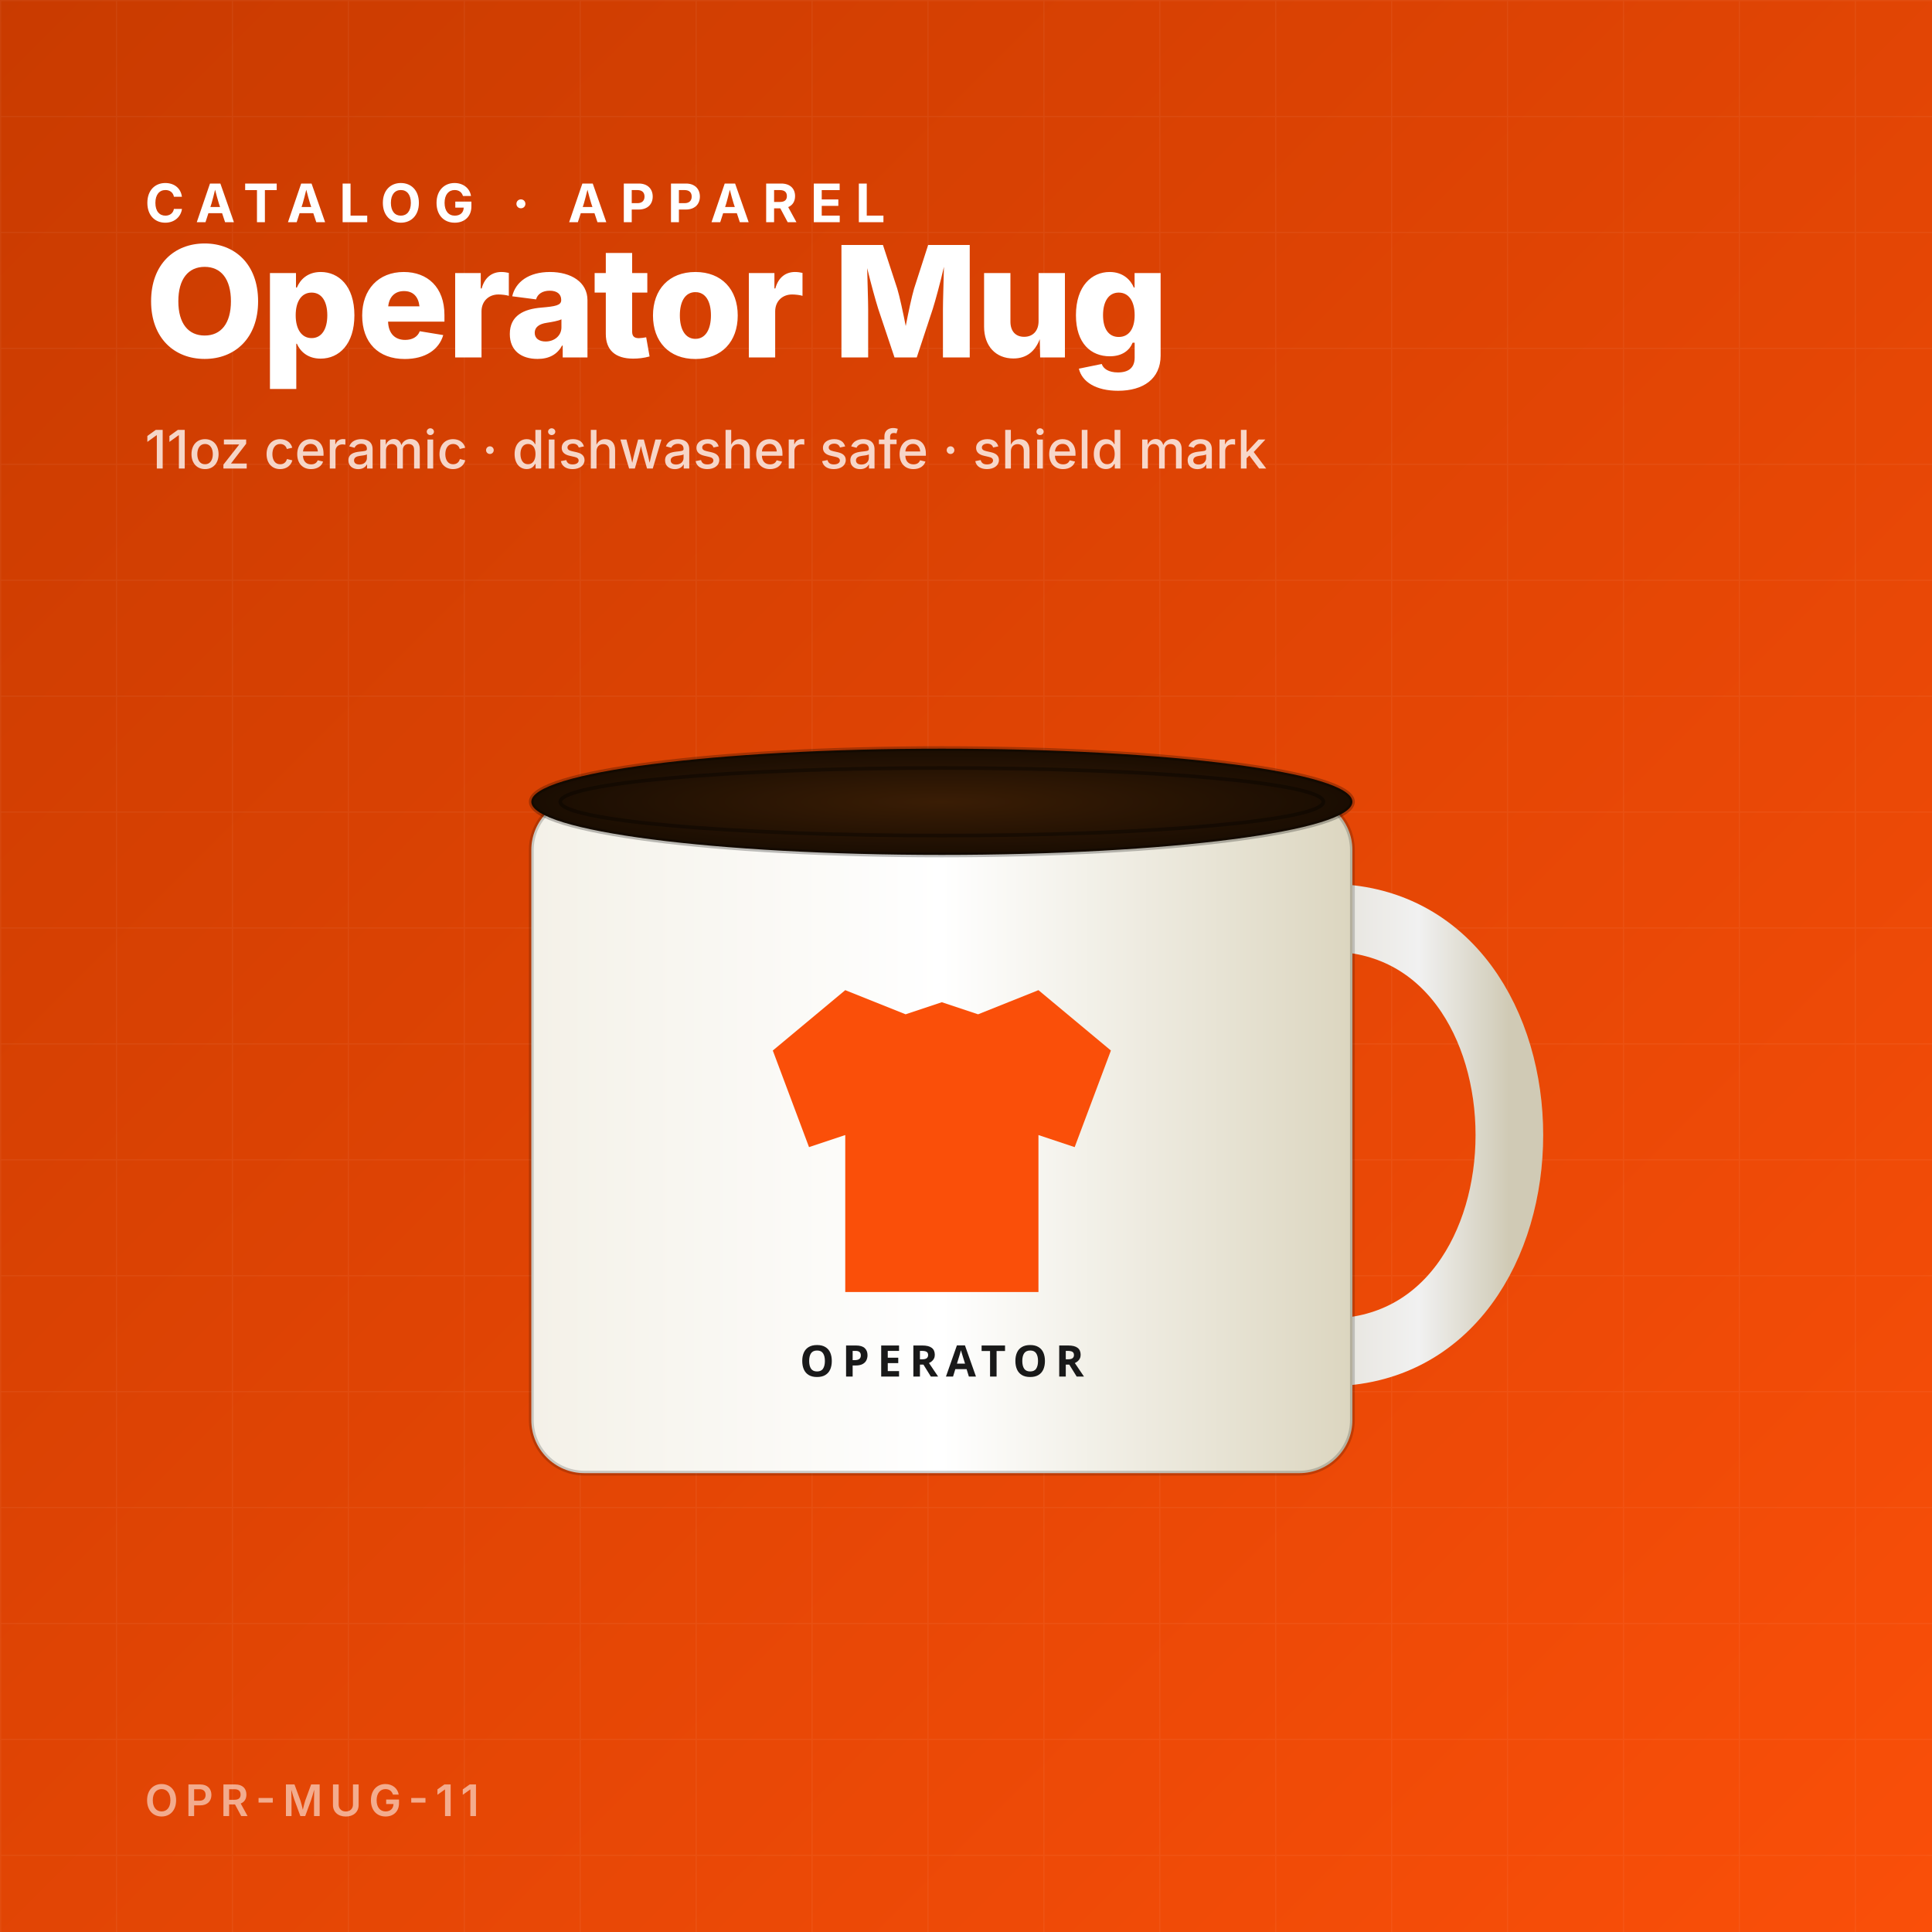
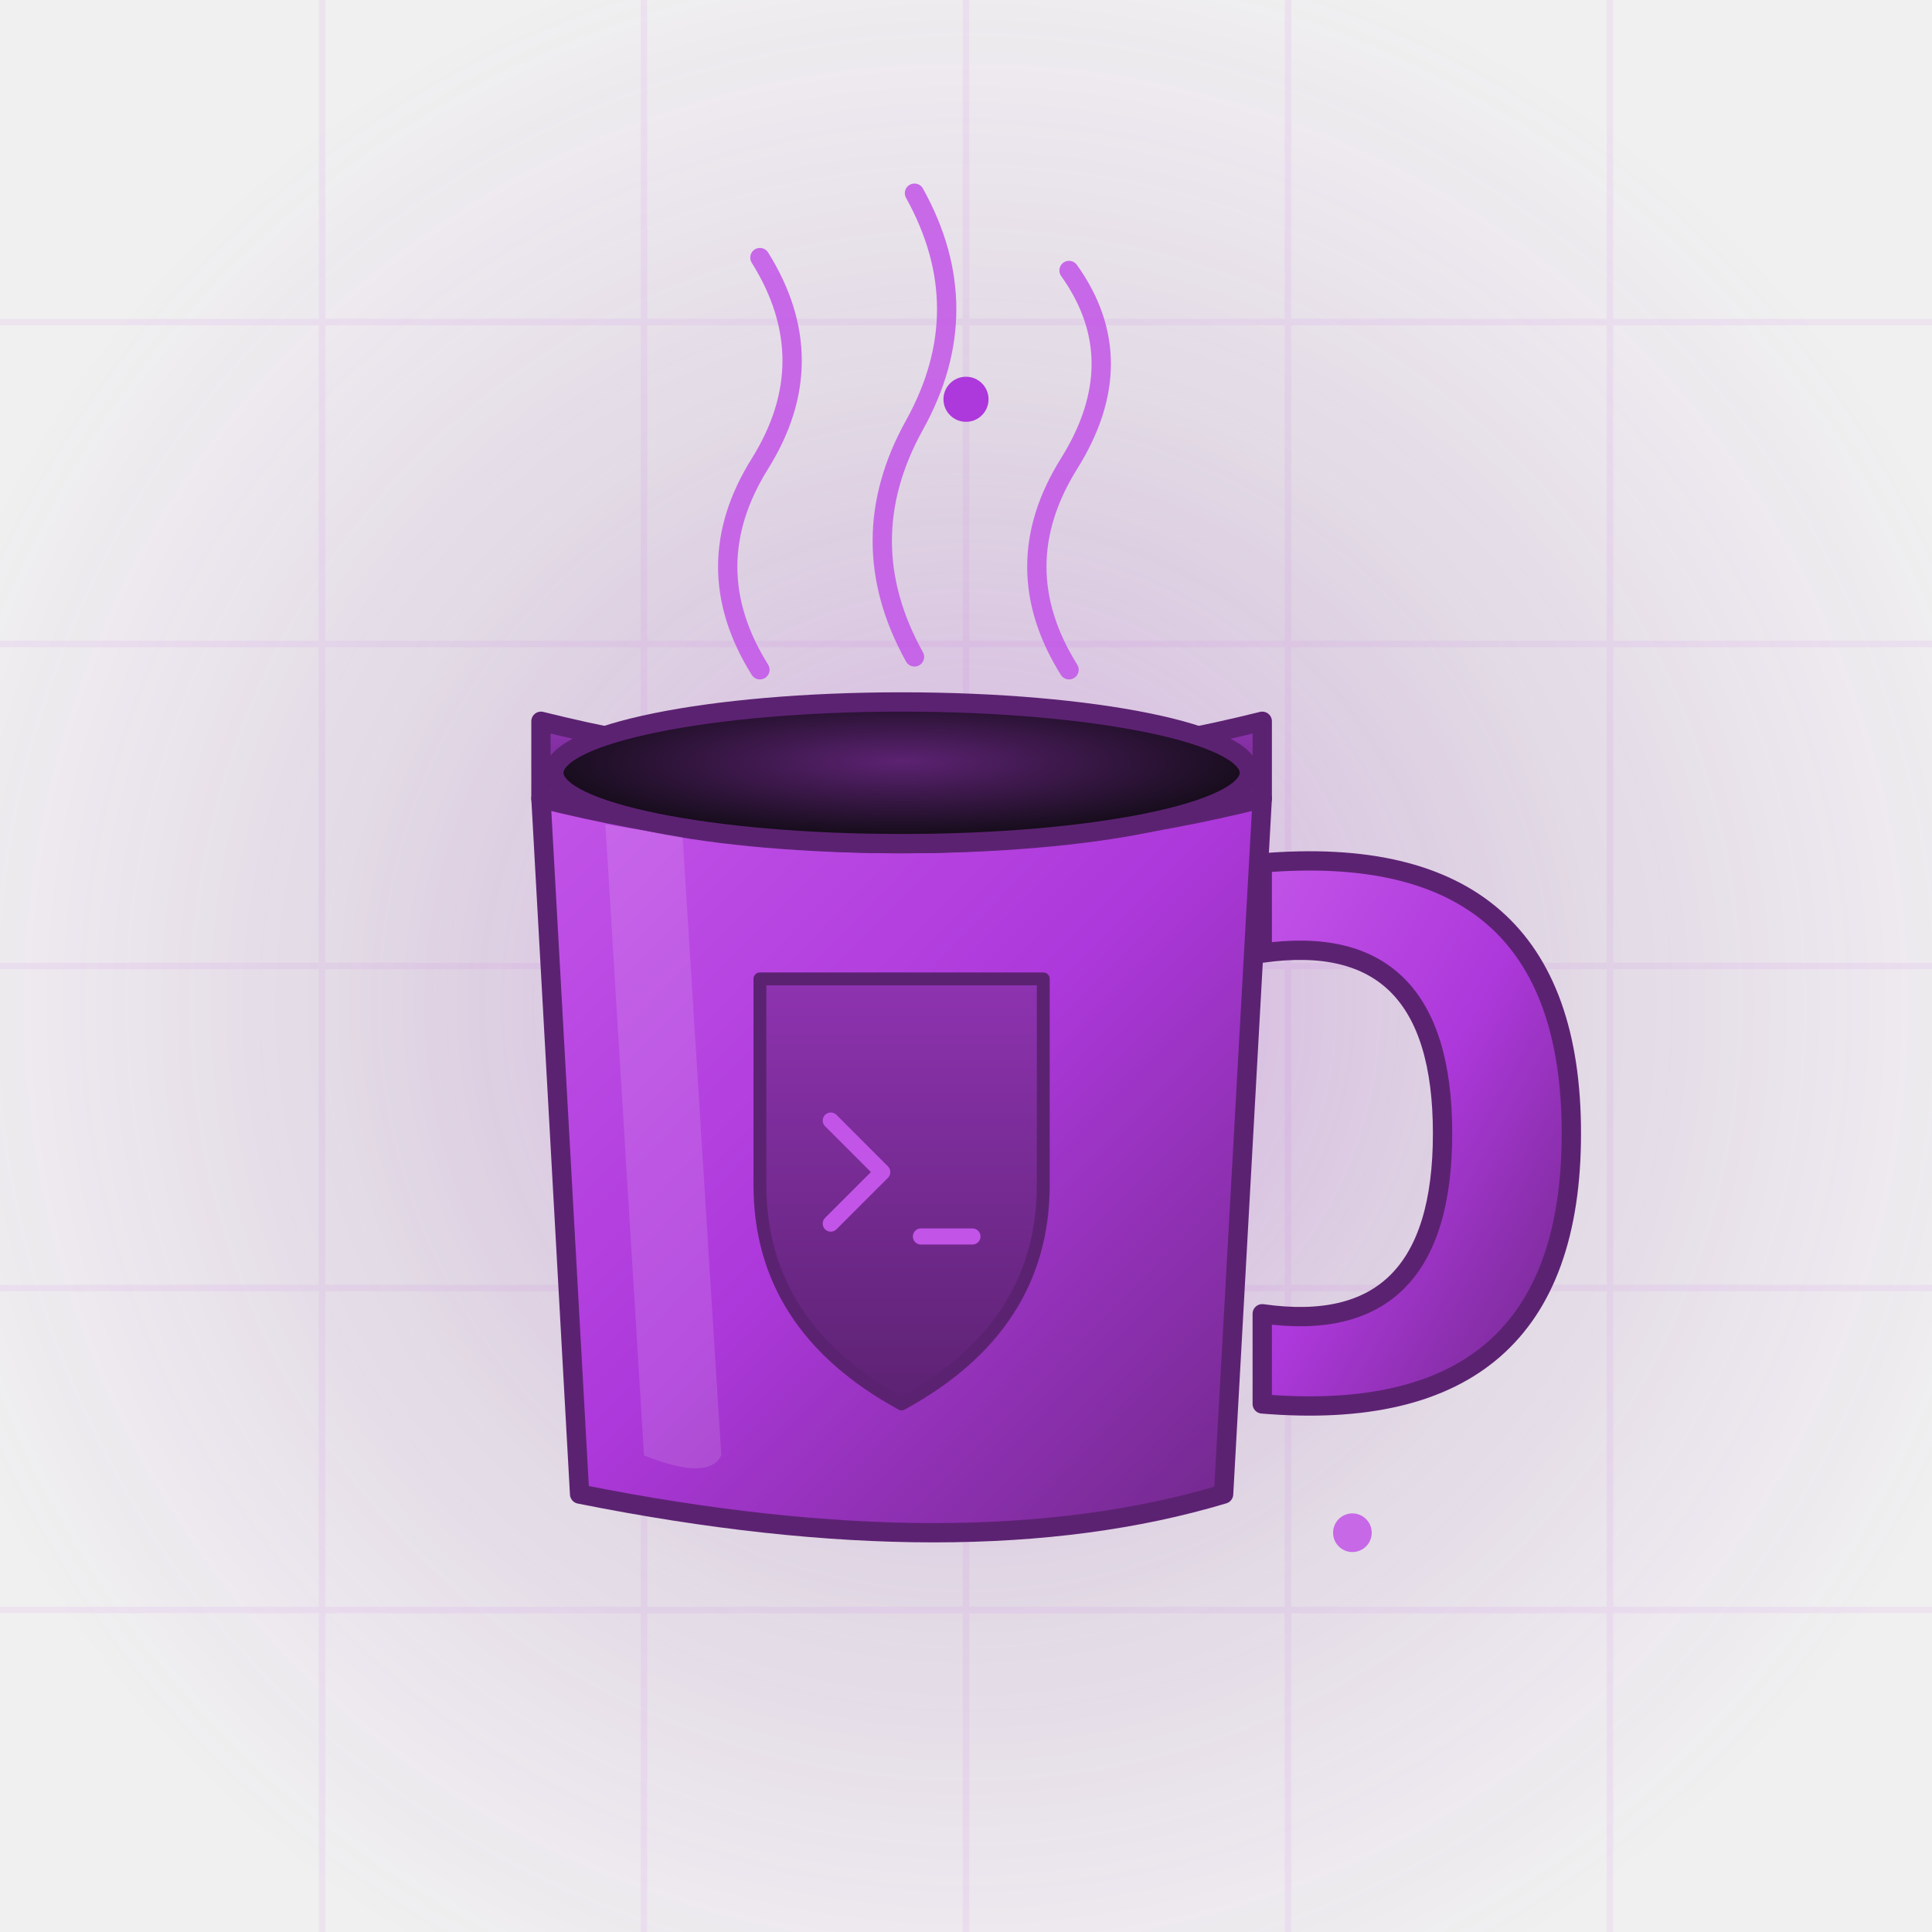
- <svg xmlns="http://www.w3.org/2000/svg" viewBox="0 0 800 800" role="img" aria-label="Operator Mug — branded ceramic mug with shield wordmark">
+ <svg xmlns="http://www.w3.org/2000/svg" viewBox="0 0 300 300" role="img" aria-label="Operator mug" color="#C254E8">
  <defs>
-     <linearGradient id="g" x1="0" y1="0" x2="1" y2="1">
-       <stop offset="0%" stop-color="#c93b00" />
-       <stop offset="100%" stop-color="#fa4f09" />
+     <radialGradient id="mugGlow" cx="50%" cy="52%" r="56%">
+       <stop offset="0%" stop-color="#AD38DB" stop-opacity="0.34" />
+       <stop offset="58%" stop-color="#732A8D" stop-opacity="0.11" />
+       <stop offset="100%" stop-color="#AD38DB" stop-opacity="0" />
+     </radialGradient>
+     <linearGradient id="mugBody" x1="0" y1="0" x2="1" y2="1">
+       <stop offset="0%" stop-color="#C254E8" />
+       <stop offset="48%" stop-color="#AD38DB" />
+       <stop offset="100%" stop-color="#6E2887" />
    </linearGradient>
-     <linearGradient id="mug" x1="0" y1="0" x2="1" y2="0">
-       <stop offset="0%" stop-color="#f4f1e8" />
-       <stop offset="50%" stop-color="#ffffff" />
-       <stop offset="100%" stop-color="#dcd6c0" />
+     <linearGradient id="mugRim" x1="0" y1="0" x2="0" y2="1">
+       <stop offset="0%" stop-color="#8E33B0" />
+       <stop offset="100%" stop-color="#5C2272" />
    </linearGradient>
-     <radialGradient id="coffee" cx="0.5" cy="0.5" r="0.5">
-       <stop offset="0%" stop-color="#3a1d05" />
-       <stop offset="100%" stop-color="#1a0d02" />
+     <radialGradient id="mugCoffee" cx="50%" cy="42%" r="62%">
+       <stop offset="0%" stop-color="#5C2272" />
+       <stop offset="100%" stop-color="#08080a" />
    </radialGradient>
-     <pattern id="grid" width="48" height="48" patternUnits="userSpaceOnUse">
-       <path d="M48 0H0V48" fill="none" stroke="rgba(255,255,255,0.05)" stroke-width="1" />
-     </pattern>
  </defs>
-   <rect width="800" height="800" fill="url(#g)" />
-   <rect width="800" height="800" fill="url(#grid)" />
-   <g transform="translate(400,470)">
-     <path d="M150 -90 C 250 -90 250 90 150 90" fill="none" stroke="url(#mug)" stroke-width="28" stroke-linecap="round" />
-     <path d="M150 -90 C 250 -90 250 90 150 90" fill="none" stroke="rgba(0,0,0,0.18)" stroke-width="28" stroke-linecap="round" opacity="0.3" />
-     <rect x="-180" y="-140" width="340" height="280" rx="22" fill="url(#mug)" stroke="rgba(0,0,0,0.18)" stroke-width="2" />
-     <ellipse cx="-10" cy="-138" rx="170" ry="22" fill="url(#coffee)" stroke="rgba(0,0,0,0.25)" stroke-width="2" />
-     <ellipse cx="-10" cy="-138" rx="158" ry="14" fill="none" stroke="rgba(0,0,0,0.35)" stroke-width="1.5" />
-     <g transform="translate(-10,15)">
-       <path d="M-70 -50 L-40 -75 L-15 -65 L0 -70 L15 -65 L40 -75 L70 -50 L55 -10 L40 -15 L40 50 L-40 50 L-40 -15 L-55 -10 Z" fill="#fa4f09" />
-       <text x="0" y="85" font-family="ui-sans-serif, system-ui, sans-serif" font-size="18" font-weight="800" letter-spacing="0.18em" fill="#191919" text-anchor="middle">OPERATOR</text>
+   <rect width="300" height="300" fill="url(#mugGlow)" />
+   <g stroke="currentColor" stroke-opacity="0.08" stroke-width="1">
+     <path d="M0 50 H300 M0 100 H300 M0 150 H300 M0 200 H300 M0 250 H300 M50 0 V300 M100 0 V300 M150 0 V300 M200 0 V300 M250 0 V300" />
+   </g>
+   <g stroke="#5C2272" stroke-width="3" stroke-linejoin="round" stroke-linecap="round">
+     <path d="M196 134 Q244 130 244 176 Q244 222 196 218 L196 204 Q224 208 224 176 Q224 144 196 148 Z" fill="url(#mugBody)" />
+     <path d="M84 124 L196 124 L190 232 Q150 244 90 232 Z" fill="url(#mugBody)" />
+     <path d="M84 124 Q140 138 196 124 L196 112 Q140 126 84 112 Z" fill="url(#mugRim)" />
+     <ellipse cx="140" cy="120" rx="54" ry="11" fill="url(#mugCoffee)" />
+   </g>
+   <g>
+     <path d="M118 152 L162 152 L162 184 Q162 206 140 218 Q118 206 118 184 Z" fill="url(#mugRim)" stroke="#5C2272" stroke-width="2" stroke-linejoin="round" />
+     <g stroke="currentColor" stroke-width="2.5" stroke-linecap="round" stroke-linejoin="round" fill="none">
+       <path d="M129 174 L137 182 L129 190" />
+       <path d="M143 192 L151 192" />
    </g>
  </g>
-   <g font-family="ui-sans-serif, system-ui, -apple-system, Segoe UI, sans-serif" fill="#ffffff">
-     <text x="60" y="92" font-size="22" font-weight="700" letter-spacing="0.24em" fill="#ffffff">CATALOG · APPAREL</text>
-     <text x="60" y="148" font-size="64" font-weight="800" letter-spacing="-0.02em">Operator Mug</text>
-     <text x="60" y="194" font-size="22" font-weight="500" fill="rgba(255,255,255,0.78)">11oz ceramic · dishwasher safe · shield mark</text>
-     <text x="60" y="752" font-size="18" font-weight="600" letter-spacing="0.16em" fill="rgba(255,255,255,0.55)">OPR-MUG-11</text>
+   <g stroke="currentColor" stroke-width="3" stroke-linecap="round" fill="none" stroke-opacity="0.85">
+     <path d="M118 104 Q108 88 118 72 Q128 56 118 40" />
+     <path d="M142 102 Q132 84 142 66 Q152 48 142 30" />
+     <path d="M166 104 Q156 88 166 72 Q176 56 166 42" />
  </g>
+   <path d="M94 128 L100 226 Q110 230 112 226 L106 130 Z" fill="#ffffff" fill-opacity="0.12" />
+   <circle cx="150" cy="62" r="3.5" fill="#AD38DB" />
+   <circle cx="210" cy="238" r="3" fill="#C254E8" fill-opacity="0.85" />
</svg>
